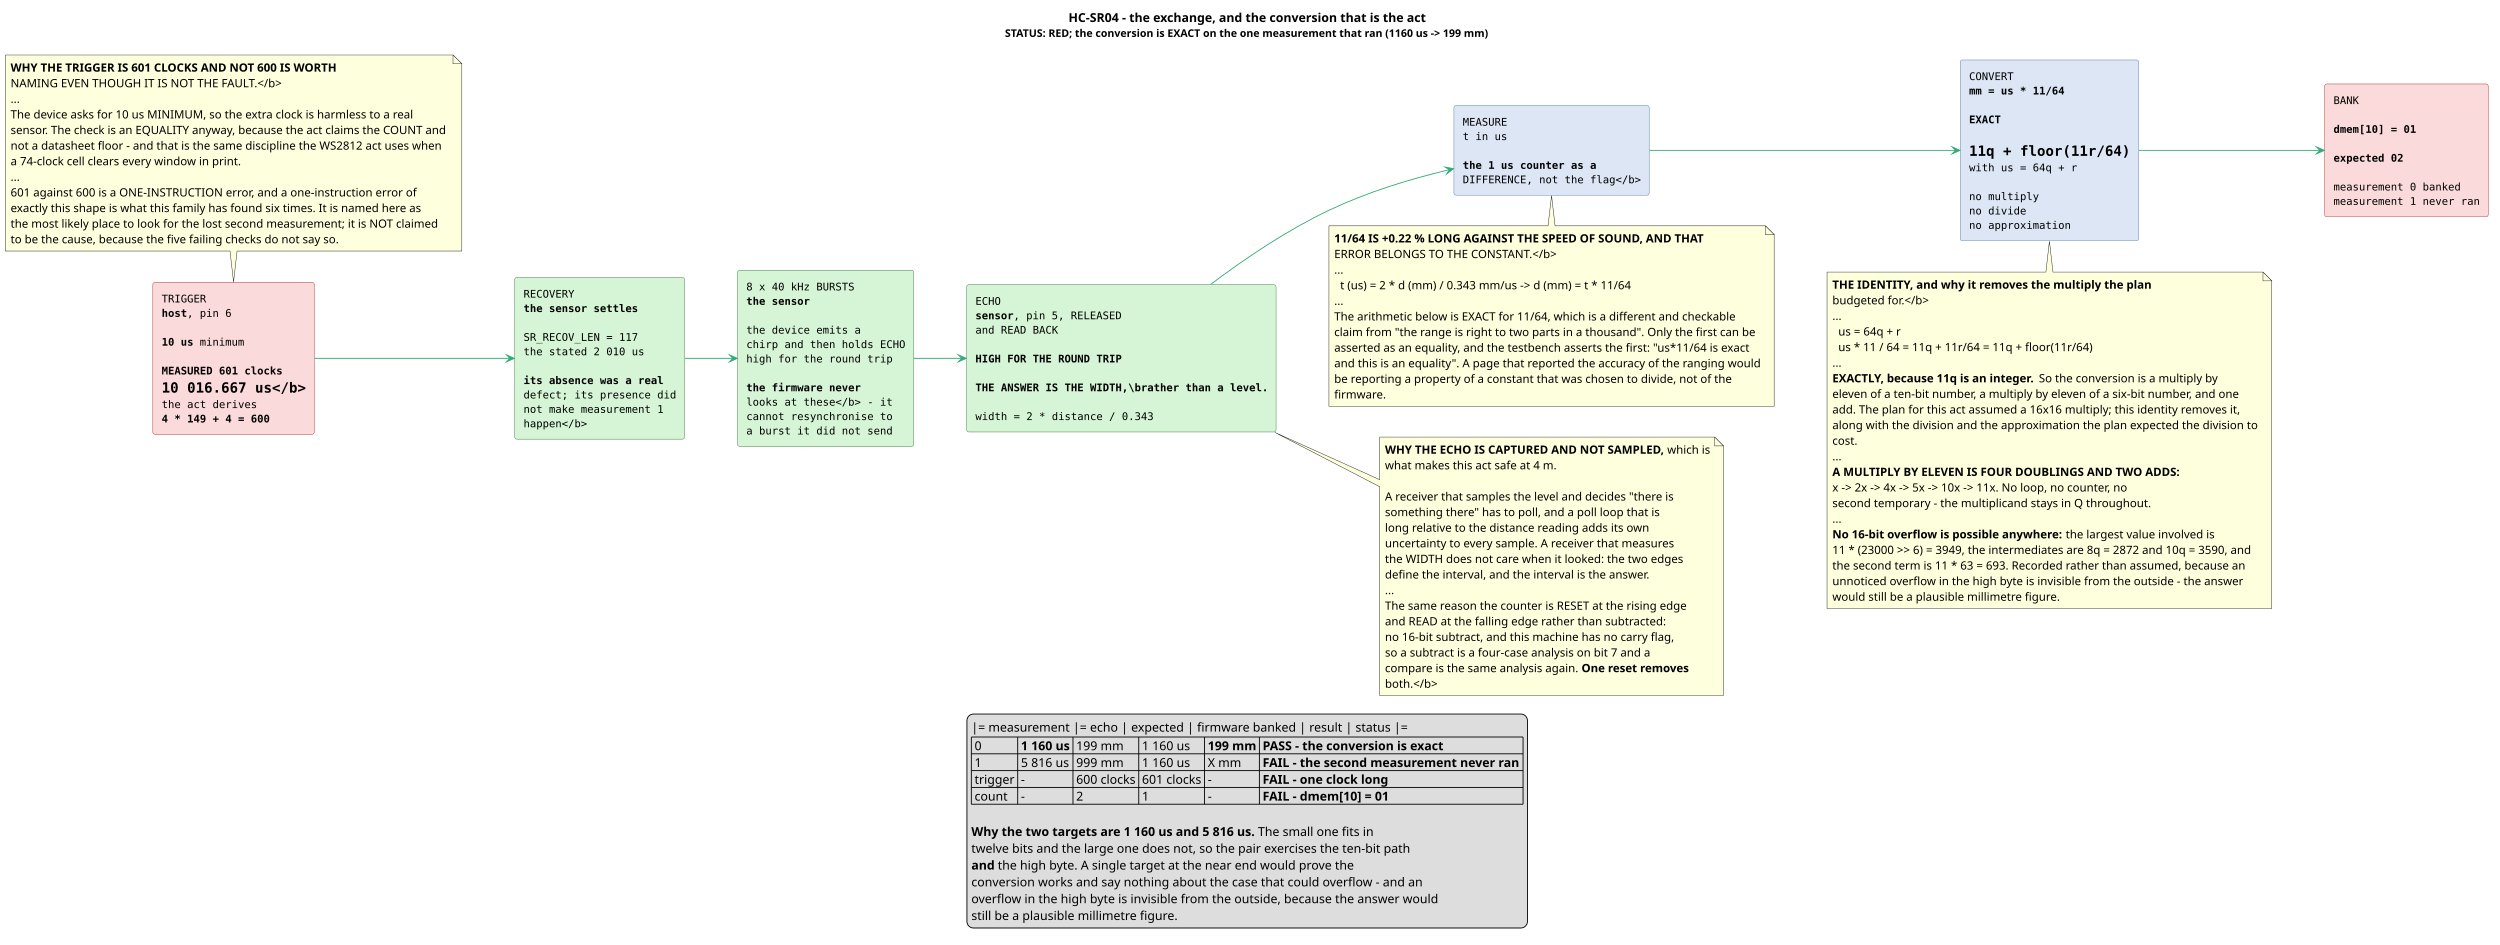
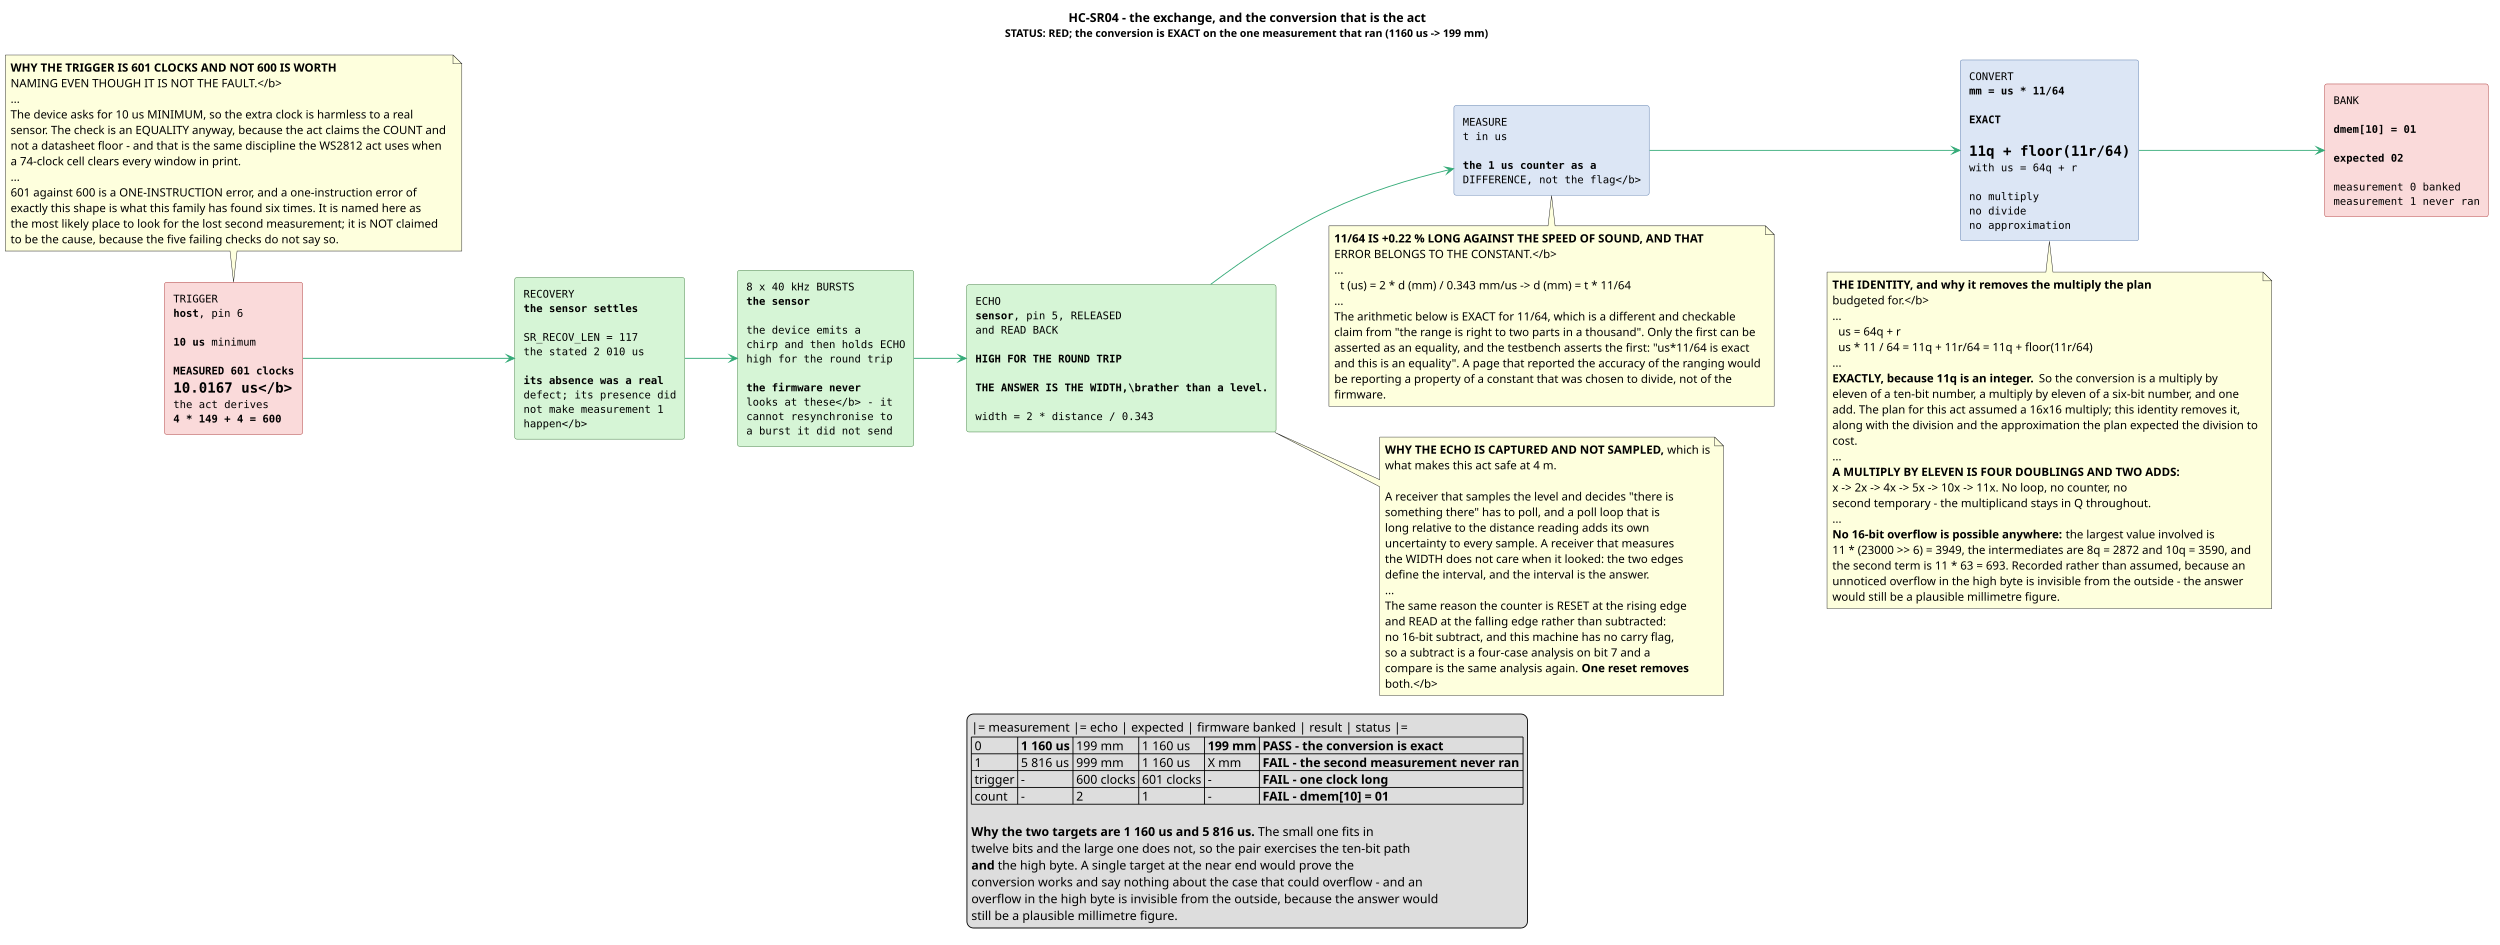
<svg xmlns="http://www.w3.org/2000/svg" version="1.1" data-diagram-type="DESCRIPTION" style="width:2837px;height:1072px;background:#FFFFFF;" width="2837px" height="1072px" viewBox="0 0 2837 1072" zoomAndPan="magnify" preserveAspectRatio="none" contentStyleType="text/css">
  <defs />
  <g font-family="sans-serif" lengthAdjust="spacing">
    <g class="title" data-source-line="10">
      <text x="1212.492" y="24.966" fill="#000" font-size="14" textLength="405.648" font-weight="700">HC-SR04 - the exchange, and the conversion that is the act</text>
      <text x="1140.376" y="41.896" fill="#000" font-size="12" textLength="549.88" font-weight="700">STATUS: RED; the conversion is EXACT on the one measurement that ran (1160 us -&gt; 199 mm)</text>
    </g>
    <g class="entity" data-qualified-name="T" id="ent0001" data-source-line="38">
-       <rect x="173.43" y="320.372" width="183.2" height="172.545" fill="#FADADA" style="stroke:#AA3030;stroke-width:0.5;" rx="2.5" ry="2.5" />
-       <text x="183.43" y="343.2" fill="#000" font-size="12" textLength="50.4" font-family="monospace">TRIGGER</text>
-       <text x="183.43" y="359.544" fill="#000" font-size="12" textLength="28.8" font-weight="700" font-family="monospace">host</text>
-       <text x="212.23" y="359.544" fill="#000" font-size="12" textLength="50.4" font-family="monospace">, pin 6</text>
-       <text x="183.43" y="375.888" fill="#000" font-size="12" font-family="monospace"> </text>
-       <text x="183.43" y="392.232" fill="#000" font-size="12" textLength="36" font-weight="700" font-family="monospace">10 us</text>
-       <text x="226.63" y="392.232" fill="#000" font-size="12" textLength="50.4" font-family="monospace">minimum</text>
-       <text x="183.43" y="408.577" fill="#000" font-size="12" font-family="monospace"> </text>
-       <text x="183.43" y="424.921" fill="#000" font-size="12" textLength="136.801" font-weight="700" font-family="monospace">MEASURED 601 clocks</text>
-       <text x="183.43" y="445.541" fill="#000" font-size="16" textLength="163.2" font-weight="700" font-family="monospace">10 016.667 us&lt;/b&gt;</text>
-       <text x="183.43" y="463.057" fill="#000" font-size="12" textLength="108.001" font-family="monospace">the act derives</text>
-       <text x="183.43" y="479.401" fill="#000" font-size="12" textLength="122.401" font-weight="700" font-family="monospace">4 * 149 + 4 = 600</text>
+       <rect x="186.63" y="320.372" width="156.801" height="172.545" fill="#FADADA" style="stroke:#AA3030;stroke-width:0.5;" rx="2.5" ry="2.5" />
+       <text x="196.63" y="343.2" fill="#000" font-size="12" textLength="50.4" font-family="monospace">TRIGGER</text>
+       <text x="196.63" y="359.544" fill="#000" font-size="12" textLength="28.8" font-weight="700" font-family="monospace">host</text>
+       <text x="225.43" y="359.544" fill="#000" font-size="12" textLength="50.4" font-family="monospace">, pin 6</text>
+       <text x="196.63" y="375.888" fill="#000" font-size="12" font-family="monospace"> </text>
+       <text x="196.63" y="392.232" fill="#000" font-size="12" textLength="36" font-weight="700" font-family="monospace">10 us</text>
+       <text x="239.83" y="392.232" fill="#000" font-size="12" textLength="50.4" font-family="monospace">minimum</text>
+       <text x="196.63" y="408.577" fill="#000" font-size="12" font-family="monospace"> </text>
+       <text x="196.63" y="424.921" fill="#000" font-size="12" textLength="136.801" font-weight="700" font-family="monospace">MEASURED 601 clocks</text>
+       <text x="196.63" y="445.541" fill="#000" font-size="16" textLength="134.4" font-weight="700" font-family="monospace">10.0167 us&lt;/b&gt;</text>
+       <text x="196.63" y="463.057" fill="#000" font-size="12" textLength="108.001" font-family="monospace">the act derives</text>
+       <text x="196.63" y="479.401" fill="#000" font-size="12" textLength="122.401" font-weight="700" font-family="monospace">4 * 149 + 4 = 600</text>
    </g>
    <g class="entity" data-qualified-name="R" id="ent0002" data-source-line="39">
      <rect x="584.07" y="314.922" width="192.801" height="183.441" fill="#D6F5D6" style="stroke:#3A7A3A;stroke-width:0.5;" rx="2.5" ry="2.5" />
      <text x="594.07" y="337.75" fill="#000" font-size="12" textLength="57.6" font-family="monospace">RECOVERY</text>
      <text x="594.07" y="354.094" fill="#000" font-size="12" textLength="129.601" font-weight="700" font-family="monospace">the sensor settles</text>
      <text x="594.07" y="370.438" fill="#000" font-size="12" font-family="monospace"> </text>
      <text x="594.07" y="386.782" fill="#000" font-size="12" textLength="129.601" font-family="monospace">SR_RECOV_LEN = 117</text>
      <text x="594.07" y="403.127" fill="#000" font-size="12" textLength="136.801" font-family="monospace">the stated 2 010 us</text>
      <text x="594.07" y="419.471" fill="#000" font-size="12" font-family="monospace"> </text>
      <text x="594.07" y="435.815" fill="#000" font-size="12" textLength="158.401" font-weight="700" font-family="monospace">its absence was a real</text>
      <text x="594.07" y="452.159" fill="#000" font-size="12" textLength="172.801" font-family="monospace">defect; its presence did</text>
      <text x="594.07" y="468.503" fill="#000" font-size="12" textLength="158.401" font-family="monospace">not make measurement 1</text>
      <text x="594.07" y="484.847" fill="#000" font-size="12" textLength="72.001" font-family="monospace">happen&lt;/b&gt;</text>
    </g>
    <g class="entity" data-qualified-name="B" id="ent0003" data-source-line="40">
      <rect x="836.87" y="306.752" width="200.001" height="199.785" fill="#D6F5D6" style="stroke:#3A7A3A;stroke-width:0.5;" rx="2.5" ry="2.5" />
      <text x="846.87" y="329.58" fill="#000" font-size="12" textLength="122.401" font-family="monospace">8 x 40 kHz BURSTS</text>
      <text x="846.87" y="345.924" fill="#000" font-size="12" textLength="72.001" font-weight="700" font-family="monospace">the sensor</text>
      <text x="846.87" y="362.268" fill="#000" font-size="12" font-family="monospace"> </text>
      <text x="846.87" y="378.612" fill="#000" font-size="12" textLength="129.601" font-family="monospace">the device emits a</text>
      <text x="846.87" y="394.957" fill="#000" font-size="12" textLength="180.001" font-family="monospace">chirp and then holds ECHO</text>
      <text x="846.87" y="411.301" fill="#000" font-size="12" textLength="165.601" font-family="monospace">high for the round trip</text>
      <text x="846.87" y="427.645" fill="#000" font-size="12" font-family="monospace"> </text>
      <text x="846.87" y="443.989" fill="#000" font-size="12" textLength="129.601" font-weight="700" font-family="monospace">the firmware never</text>
      <text x="846.87" y="460.333" fill="#000" font-size="12" textLength="165.601" font-family="monospace">looks at these&lt;/b&gt; - it</text>
      <text x="846.87" y="476.677" fill="#000" font-size="12" textLength="165.601" font-family="monospace">cannot resynchronise to</text>
      <text x="846.87" y="493.021" fill="#000" font-size="12" textLength="165.601" font-family="monospace">a burst it did not send</text>
    </g>
    <g class="entity" data-qualified-name="E" id="ent0004" data-source-line="41">
      <rect x="1096.87" y="323.092" width="351.203" height="167.097" fill="#D6F5D6" style="stroke:#3A7A3A;stroke-width:0.5;" rx="2.5" ry="2.5" />
      <text x="1106.87" y="345.92" fill="#000" font-size="12" textLength="28.8" font-family="monospace">ECHO</text>
      <text x="1106.87" y="362.264" fill="#000" font-size="12" textLength="43.2" font-weight="700" font-family="monospace">sensor</text>
      <text x="1150.07" y="362.264" fill="#000" font-size="12" textLength="122.401" font-family="monospace">, pin 5, RELEASED</text>
      <text x="1106.87" y="378.608" fill="#000" font-size="12" textLength="93.601" font-family="monospace">and READ BACK</text>
      <text x="1106.87" y="394.952" fill="#000" font-size="12" font-family="monospace"> </text>
      <text x="1106.87" y="411.297" fill="#000" font-size="12" textLength="165.601" font-weight="700" font-family="monospace">HIGH FOR THE ROUND TRIP</text>
      <text x="1106.87" y="427.641" fill="#000" font-size="12" font-family="monospace"> </text>
      <text x="1106.87" y="443.985" fill="#000" font-size="12" textLength="331.203" font-weight="700" font-family="monospace">THE ANSWER IS THE WIDTH,\brather than a level.</text>
      <text x="1106.87" y="460.329" fill="#000" font-size="12" font-family="monospace"> </text>
      <text x="1106.87" y="476.673" fill="#000" font-size="12" textLength="201.602" font-family="monospace">width = 2 * distance / 0.343</text>
    </g>
    <g class="entity" data-qualified-name="M" id="ent0005" data-source-line="43">
      <rect x="1649.9" y="119.782" width="221.602" height="101.721" fill="#DCE6F5" style="stroke:#57A;stroke-width:0.5;" rx="2.5" ry="2.5" />
      <text x="1659.9" y="142.61" fill="#000" font-size="12" textLength="50.4" font-family="monospace">MEASURE</text>
      <text x="1659.9" y="158.954" fill="#000" font-size="12" textLength="50.4" font-family="monospace">t in us</text>
      <text x="1659.9" y="175.298" fill="#000" font-size="12" font-family="monospace"> </text>
      <text x="1659.9" y="191.642" fill="#000" font-size="12" textLength="151.201" font-weight="700" font-family="monospace">the 1 us counter as a</text>
      <text x="1659.9" y="207.987" fill="#000" font-size="12" textLength="201.602" font-family="monospace">DIFFERENCE, not the flag&lt;/b&gt;</text>
    </g>
    <g class="entity" data-qualified-name="C" id="ent0006" data-source-line="44">
      <rect x="2224.48" y="68.032" width="202.4" height="205.233" fill="#DCE6F5" style="stroke:#57A;stroke-width:0.5;" rx="2.5" ry="2.5" />
      <text x="2234.48" y="90.86" fill="#000" font-size="12" textLength="50.4" font-family="monospace">CONVERT</text>
      <text x="2234.48" y="107.204" fill="#000" font-size="12" textLength="108.001" font-weight="700" font-family="monospace">mm = us * 11/64</text>
      <text x="2234.48" y="123.548" fill="#000" font-size="12" font-family="monospace"> </text>
      <text x="2234.48" y="139.892" fill="#000" font-size="12" textLength="36" font-weight="700" font-family="monospace">EXACT</text>
      <text x="2234.48" y="156.237" fill="#000" font-size="12" font-family="monospace"> </text>
      <text x="2234.48" y="176.857" fill="#000" font-size="16" textLength="182.4" font-weight="700" font-family="monospace">11q + floor(11r/64)</text>
      <text x="2234.48" y="194.373" fill="#000" font-size="12" textLength="122.401" font-family="monospace">with us = 64q + r</text>
      <text x="2234.48" y="210.717" fill="#000" font-size="12" font-family="monospace"> </text>
      <text x="2234.48" y="227.061" fill="#000" font-size="12" textLength="79.201" font-family="monospace">no multiply</text>
      <text x="2234.48" y="243.405" fill="#000" font-size="12" textLength="64.801" font-family="monospace">no divide</text>
      <text x="2234.48" y="259.749" fill="#000" font-size="12" textLength="115.201" font-family="monospace">no approximation</text>
    </g>
    <g class="entity" data-qualified-name="K" id="ent0007" data-source-line="45">
      <rect x="2638.03" y="95.272" width="185.601" height="150.753" fill="#FADADA" style="stroke:#AA3030;stroke-width:0.5;" rx="2.5" ry="2.5" />
      <text x="2648.03" y="118.1" fill="#000" font-size="12" textLength="28.8" font-family="monospace">BANK</text>
      <text x="2648.03" y="134.444" fill="#000" font-size="12" font-family="monospace"> </text>
      <text x="2648.03" y="150.788" fill="#000" font-size="12" textLength="93.601" font-weight="700" font-family="monospace">dmem[10] = 01</text>
      <text x="2648.03" y="167.132" fill="#000" font-size="12" font-family="monospace"> </text>
      <text x="2648.03" y="183.477" fill="#000" font-size="12" textLength="79.201" font-weight="700" font-family="monospace">expected 02</text>
      <text x="2648.03" y="199.821" fill="#000" font-size="12" font-family="monospace"> </text>
      <text x="2648.03" y="216.165" fill="#000" font-size="12" textLength="144.001" font-family="monospace">measurement 0 banked</text>
      <text x="2648.03" y="232.509" fill="#000" font-size="12" textLength="165.601" font-family="monospace">measurement 1 never ran</text>
    </g>
    <g class="entity" data-qualified-name="GMN14" id="ent0015" data-source-line="55">
      <path d="M6,62.412 L6,284.884 A0,0 0 0 0 6,284.884 L261.03,284.884 L265.03,320.182 L269.03,284.884 L524.068,284.884 A0,0 0 0 0 524.068,284.884 L524.068,72.412 L514.068,62.412 L6,62.412 A0,0 0 0 0 6,62.412" style="stroke:#181818;stroke-width:0.5;" fill="#FEFFDD" />
      <path d="M514.068,62.412 L514.068,72.412 L524.068,72.412 L514.068,62.412" style="stroke:#181818;stroke-width:0.5;" fill="#FEFFDD" />
      <text x="12" y="81.309" fill="#000" font-size="13" textLength="370.253" font-weight="700">WHY THE TRIGGER IS 601 CLOCKS AND NOT 600 IS WORTH</text>
      <text x="12" y="99.015" fill="#000" font-size="13" textLength="309.452">NAMING EVEN THOUGH IT IS NOT THE FAULT.&lt;/b&gt;</text>
      <text x="12" y="116.721" fill="#000" font-size="13" textLength="10.452">...</text>
      <text x="12" y="134.427" fill="#000" font-size="13" textLength="457.86">The device asks for 10 us MINIMUM, so the extra clock is harmless to a real</text>
      <text x="12" y="152.133" fill="#000" font-size="13" textLength="497.068">sensor. The check is an EQUALITY anyway, because the act claims the COUNT and</text>
      <text x="12" y="169.839" fill="#000" font-size="13" textLength="489.203">not a datasheet floor - and that is the same discipline the WS2812 act uses when</text>
      <text x="12" y="187.545" fill="#000" font-size="13" textLength="262.015">a 74-clock cell clears every window in print.</text>
      <text x="12" y="205.251" fill="#000" font-size="13" textLength="10.452">...</text>
      <text x="12" y="222.957" fill="#000" font-size="13" textLength="463.489">601 against 600 is a ONE-INSTRUCTION error, and a one-instruction error of</text>
      <text x="12" y="240.663" fill="#000" font-size="13" textLength="466.427">exactly this shape is what this family has found six times. It is named here as</text>
      <text x="12" y="258.369" fill="#000" font-size="13" textLength="485.732">the most likely place to look for the lost second measurement; it is NOT claimed</text>
      <text x="12" y="276.075" fill="#000" font-size="13" textLength="372.437">to be the cause, because the five failing checks do not say so.</text>
    </g>
    <g class="entity" data-qualified-name="GMN17" id="ent0018" data-source-line="70">
      <path d="M1565.65,495.992 L1565.65,544.322 L1446.61,490.682 L1565.65,552.322 L1565.65,789.288 A0,0 0 0 0 1565.65,789.288 L1955.746,789.288 A0,0 0 0 0 1955.746,789.288 L1955.746,505.992 L1945.746,495.992 L1565.65,495.992 A0,0 0 0 0 1565.65,495.992" style="stroke:#181818;stroke-width:0.5;" fill="#FEFFDD" />
      <path d="M1945.746,495.992 L1945.746,505.992 L1955.746,505.992 L1945.746,495.992" style="stroke:#181818;stroke-width:0.5;" fill="#FEFFDD" />
      <text x="1571.65" y="514.889" fill="#000" font-size="13" textLength="316.875" font-weight="700">WHY THE ECHO IS CAPTURED AND NOT SAMPLED,</text>
      <text x="1891.905" y="514.889" fill="#000" font-size="13" textLength="48.841">which is</text>
      <text x="1571.65" y="532.595" fill="#000" font-size="13" textLength="194.766">what makes this act safe at 4 m.</text>
      <text x="1571.65" y="550.301" fill="#000" font-size="13"> </text>
      <text x="1571.65" y="568.007" fill="#000" font-size="13" textLength="328.432">A receiver that samples the level and decides "there is</text>
      <text x="1571.65" y="585.713" fill="#000" font-size="13" textLength="312.273">something there" has to poll, and a poll loop that is</text>
      <text x="1571.65" y="603.419" fill="#000" font-size="13" textLength="300.677">long relative to the distance reading adds its own</text>
      <text x="1571.65" y="621.125" fill="#000" font-size="13" textLength="328.952">uncertainty to every sample. A receiver that measures</text>
      <text x="1571.65" y="638.831" fill="#000" font-size="13" textLength="339.17">the WIDTH does not care when it looked: the two edges</text>
      <text x="1571.65" y="656.537" fill="#000" font-size="13" textLength="302.146">define the interval, and the interval is the answer.</text>
      <text x="1571.65" y="674.243" fill="#000" font-size="13" textLength="10.452">...</text>
      <text x="1571.65" y="691.949" fill="#000" font-size="13" textLength="342.667">The same reason the counter is RESET at the rising edge</text>
      <text x="1571.65" y="709.655" fill="#000" font-size="13" textLength="319.527">and READ at the falling edge rather than subtracted:</text>
      <text x="1571.65" y="727.361" fill="#000" font-size="13" textLength="328.471">no 16-bit subtract, and this machine has no carry flag,</text>
      <text x="1571.65" y="745.067" fill="#000" font-size="13" textLength="301.405">so a subtract is a four-case analysis on bit 7 and a</text>
      <text x="1571.65" y="762.773" fill="#000" font-size="13" textLength="219.661">compare is the same analysis again.</text>
      <text x="1794.691" y="762.773" fill="#000" font-size="13" textLength="122.837" font-weight="700">One reset removes</text>
      <text x="1571.65" y="780.479" fill="#000" font-size="13" textLength="59.774">both.&lt;/b&gt;</text>
    </g>
    <g class="entity" data-qualified-name="GMN20" id="ent0021" data-source-line="89">
      <path d="M2073.32,308.732 L2073.32,690.558 A0,0 0 0 0 2073.32,690.558 L2578.024,690.558 A0,0 0 0 0 2578.024,690.558 L2578.024,318.732 L2568.024,308.732 L2329.68,308.732 L2325.68,273.752 L2321.68,308.732 L2073.32,308.732 A0,0 0 0 0 2073.32,308.732" style="stroke:#181818;stroke-width:0.5;" fill="#FEFFDD" />
      <path d="M2568.024,308.732 L2568.024,318.732 L2578.024,318.732 L2568.024,308.732" style="stroke:#181818;stroke-width:0.5;" fill="#FEFFDD" />
      <text x="2079.32" y="327.629" fill="#000" font-size="13" textLength="362.609" font-weight="700">THE IDENTITY, and why it removes the multiply the plan</text>
      <text x="2079.32" y="345.335" fill="#000" font-size="13" textLength="111.644">budgeted for.&lt;/b&gt;</text>
      <text x="2079.32" y="363.041" fill="#000" font-size="13" textLength="10.452">...</text>
      <text x="2086.08" y="380.747" fill="#000" font-size="13" textLength="70.889">us = 64q + r</text>
      <text x="2086.08" y="398.453" fill="#000" font-size="13" textLength="302.185">us * 11 / 64  =  11q + 11r/64  =  11q + floor(11r/64)</text>
      <text x="2079.32" y="416.159" fill="#000" font-size="13" textLength="10.452">...</text>
      <text x="2079.32" y="433.865" fill="#000" font-size="13" textLength="230.971" font-weight="700">EXACTLY, because 11q is an integer.</text>
      <text x="2313.671" y="433.865" fill="#000" font-size="13" textLength="203.333">So the conversion is a multiply by</text>
      <text x="2079.32" y="451.571" fill="#000" font-size="13" textLength="466.375">eleven of a ten-bit number, a multiply by eleven of a six-bit number, and one</text>
      <text x="2079.32" y="469.277" fill="#000" font-size="13" textLength="463.255">add. The plan for this act assumed a 16x16 multiply; this identity removes it,</text>
      <text x="2079.32" y="486.983" fill="#000" font-size="13" textLength="483.704">along with the division and the approximation the plan expected the division to</text>
      <text x="2079.32" y="504.689" fill="#000" font-size="13" textLength="28.509">cost.</text>
      <text x="2079.32" y="522.395" fill="#000" font-size="13" textLength="10.452">...</text>
      <text x="2079.32" y="540.101" fill="#000" font-size="13" textLength="393.731" font-weight="700">A MULTIPLY BY ELEVEN IS FOUR DOUBLINGS AND TWO ADDS:</text>
      <text x="2079.32" y="557.807" fill="#000" font-size="13" textLength="336.765">x -&gt; 2x -&gt; 4x -&gt; 5x -&gt; 10x -&gt; 11x. No loop, no counter, no</text>
      <text x="2079.32" y="575.513" fill="#000" font-size="13" textLength="362.245">second temporary - the multiplicand stays in Q throughout.</text>
      <text x="2079.32" y="593.219" fill="#000" font-size="13" textLength="10.452">...</text>
      <text x="2079.32" y="610.925" fill="#000" font-size="13" textLength="261.417" font-weight="700">No 16-bit overflow is possible anywhere:</text>
      <text x="2344.117" y="610.925" fill="#000" font-size="13" textLength="169.182">the largest value involved is</text>
      <text x="2079.32" y="628.631" fill="#000" font-size="13" textLength="475.449">11 * (23000 &gt;&gt; 6) = 3949, the intermediates are 8q = 2872 and 10q = 3590, and</text>
      <text x="2079.32" y="646.337" fill="#000" font-size="13" textLength="469.222">the second term is 11 * 63 = 693. Recorded rather than assumed, because an</text>
      <text x="2079.32" y="664.043" fill="#000" font-size="13" textLength="467.441">unnoticed overflow in the high byte is invisible from the outside - the answer</text>
      <text x="2079.32" y="681.749" fill="#000" font-size="13" textLength="258.778">would still be a plausible millimetre figure.</text>
    </g>
    <g class="entity" data-qualified-name="GMN23" id="ent0024" data-source-line="113">
      <path d="M1508.07,256.262 L1508.07,461.028 A0,0 0 0 0 1508.07,461.028 L2013.32,461.028 A0,0 0 0 0 2013.32,461.028 L2013.32,266.262 L2003.32,256.262 L1764.7,256.262 L1760.7,221.892 L1756.7,256.262 L1508.07,256.262 A0,0 0 0 0 1508.07,256.262" style="stroke:#181818;stroke-width:0.5;" fill="#FEFFDD" />
      <path d="M2003.32,256.262 L2003.32,266.262 L2013.32,266.262 L2003.32,256.262" style="stroke:#181818;stroke-width:0.5;" fill="#FEFFDD" />
      <text x="1514.07" y="275.159" fill="#000" font-size="13" textLength="420.433" font-weight="700">11/64 IS +0.22 % LONG AGAINST THE SPEED OF SOUND, AND THAT</text>
      <text x="1514.07" y="292.865" fill="#000" font-size="13" textLength="254.969">ERROR BELONGS TO THE CONSTANT.&lt;/b&gt;</text>
      <text x="1514.07" y="310.571" fill="#000" font-size="13" textLength="10.452">...</text>
      <text x="1520.83" y="328.277" fill="#000" font-size="13" textLength="343.564">t (us) = 2 * d (mm) / 0.343 mm/us   -&gt;   d (mm) = t * 11/64</text>
      <text x="1514.07" y="345.983" fill="#000" font-size="13" textLength="10.452">...</text>
      <text x="1514.07" y="363.689" fill="#000" font-size="13" textLength="456.274">The arithmetic below is EXACT for 11/64, which is a different and checkable</text>
      <text x="1514.07" y="381.395" fill="#000" font-size="13" textLength="478.543">claim from "the range is right to two parts in a thousand". Only the first can be</text>
      <text x="1514.07" y="399.101" fill="#000" font-size="13" textLength="472.355">asserted as an equality, and the testbench asserts the first: "us*11/64 is exact</text>
      <text x="1514.07" y="416.807" fill="#000" font-size="13" textLength="484.25">and this is an equality". A page that reported the accuracy of the ranging would</text>
      <text x="1514.07" y="434.513" fill="#000" font-size="13" textLength="451.75">be reporting a property of a constant that was chosen to divide, not of the</text>
      <text x="1514.07" y="452.219" fill="#000" font-size="13" textLength="59.046">firmware.</text>
    </g>
    <g class="link" data-entity-1="ent0001" data-entity-2="ent0002" id="lnk8" data-source-line="47" data-link-type="dependency">
-       <path d="M357.02,406.642 C424.18,406.642 510.4,406.642 578.67,406.642" style="stroke:#3A7;stroke-width:1;" fill="none" id="T-to-R" />
-       <polygon points="583.67,406.642,574.67,402.642,578.67,406.642,574.67,410.642,583.67,406.642" fill="#3A7" style="stroke:#3A7;stroke-width:1;stroke-linejoin:miter;stroke-miterlimit:10;" />
+       <path d="M343.8,406.642 C411.87,406.642 505.99,406.642 578.88,406.642" style="stroke:#3A7;stroke-width:1;" fill="none" id="T-to-R" />
+       <polygon points="583.88,406.642,574.88,402.642,578.88,406.642,574.88,410.642,583.88,406.642" fill="#3A7" style="stroke:#3A7;stroke-width:1;stroke-linejoin:miter;stroke-miterlimit:10;" />
    </g>
    <g class="link" data-entity-1="ent0002" data-entity-2="ent0003" id="lnk9" data-source-line="48" data-link-type="dependency">
      <path d="M777.28,406.642 C796.72,406.642 812.2,406.642 831.75,406.642" style="stroke:#3A7;stroke-width:1;" fill="none" id="R-to-B" />
      <polygon points="836.75,406.642,827.75,402.642,831.75,406.642,827.75,410.642,836.75,406.642" fill="#3A7" style="stroke:#3A7;stroke-width:1;stroke-linejoin:miter;stroke-miterlimit:10;" />
    </g>
    <g class="link" data-entity-1="ent0003" data-entity-2="ent0004" id="lnk10" data-source-line="49" data-link-type="dependency">
      <path d="M1037.06,406.642 C1055.88,406.642 1071.09,406.642 1091.45,406.642" style="stroke:#3A7;stroke-width:1;" fill="none" id="B-to-E" />
      <polygon points="1096.45,406.642,1087.45,402.642,1091.45,406.642,1087.45,410.642,1096.45,406.642" fill="#3A7" style="stroke:#3A7;stroke-width:1;stroke-linejoin:miter;stroke-miterlimit:10;" />
    </g>
    <g class="link" data-entity-1="ent0004" data-entity-2="ent0005" id="lnk11" data-source-line="50" data-link-type="dependency">
      <path d="M1373.88,322.682 C1413.68,292.722 1461.11,260.912 1508.07,238.642 C1552.44,217.612 1599.537,203.354 1644.677,192.564" style="stroke:#3A7;stroke-width:1;" fill="none" id="E-to-M" />
      <polygon points="1649.54,191.402,1639.857,189.604,1644.677,192.564,1641.717,197.385,1649.54,191.402" fill="#3A7" style="stroke:#3A7;stroke-width:1;stroke-linejoin:miter;stroke-miterlimit:10;" />
    </g>
    <g class="link" data-entity-1="ent0005" data-entity-2="ent0006" id="lnk12" data-source-line="51" data-link-type="dependency">
      <path d="M1871.92,170.642 C1974.19,170.642 2120.13,170.642 2219.17,170.642" style="stroke:#3A7;stroke-width:1;" fill="none" id="M-to-C" />
      <polygon points="2224.17,170.642,2215.17,166.642,2219.17,170.642,2215.17,174.642,2224.17,170.642" fill="#3A7" style="stroke:#3A7;stroke-width:1;stroke-linejoin:miter;stroke-miterlimit:10;" />
    </g>
    <g class="link" data-entity-1="ent0006" data-entity-2="ent0007" id="lnk13" data-source-line="52" data-link-type="dependency">
      <path d="M2427.37,170.642 C2491.86,170.642 2569.9,170.642 2632.65,170.642" style="stroke:#3A7;stroke-width:1;" fill="none" id="C-to-K" />
      <polygon points="2637.65,170.642,2628.65,166.642,2632.65,170.642,2628.65,174.642,2637.65,170.642" fill="#3A7" style="stroke:#3A7;stroke-width:1;stroke-linejoin:miter;stroke-miterlimit:10;" />
    </g>
    <g class="legend" data-source-line="126">
      <rect x="1097.263" y="810.288" width="636.106" height="242.815" fill="#DDD" style="stroke:#000;stroke-width:1;" rx="7.5" ry="7.5" />
      <text x="1102.263" y="830.254" fill="#000" font-size="14" textLength="496.396">|= measurement |= echo | expected | firmware banked | result | status |=</text>
      <text x="1105.903" y="851.322" fill="#000" font-size="14">0</text>
      <text x="1154.889" y="851.322" fill="#000" font-size="14"> </text>
      <text x="1158.529" y="851.322" fill="#000" font-size="14" textLength="55.44" font-weight="700">1 160 us</text>
      <text x="1213.968" y="851.322" fill="#000" font-size="14"> </text>
      <text x="1221.248" y="851.322" fill="#000" font-size="14" textLength="53.844">199 mm</text>
      <text x="1295.896" y="851.322" fill="#000" font-size="14" textLength="54.67">1 160 us</text>
      <text x="1366.904" y="851.322" fill="#000" font-size="14"> </text>
      <text x="1370.544" y="851.322" fill="#000" font-size="14" textLength="54.964" font-weight="700">199 mm</text>
      <text x="1425.508" y="851.322" fill="#000" font-size="14"> </text>
      <text x="1429.148" y="851.322" fill="#000" font-size="14"> </text>
      <text x="1432.788" y="851.322" fill="#000" font-size="14" textLength="206.121" font-weight="700">PASS - the conversion is exact</text>
      <text x="1638.909" y="851.322" fill="#000" font-size="14"> </text>
      <text x="1105.903" y="870.39" fill="#000" font-size="14">1</text>
      <text x="1158.529" y="870.39" fill="#000" font-size="14" textLength="54.67">5 816 us</text>
      <text x="1221.248" y="870.39" fill="#000" font-size="14" textLength="53.844">999 mm</text>
      <text x="1295.896" y="870.39" fill="#000" font-size="14" textLength="54.67">1 160 us</text>
      <text x="1370.544" y="870.39" fill="#000" font-size="14" textLength="38.024">X mm</text>
      <text x="1429.148" y="870.39" fill="#000" font-size="14"> </text>
      <text x="1432.788" y="870.39" fill="#000" font-size="14" textLength="291.941" font-weight="700">FAIL - the second measurement never ran</text>
      <text x="1724.728" y="870.39" fill="#000" font-size="14"> </text>
      <text x="1105.903" y="889.458" fill="#000" font-size="14" textLength="45.346">trigger</text>
      <text x="1158.529" y="889.458" fill="#000" font-size="14">-</text>
      <text x="1221.248" y="889.458" fill="#000" font-size="14" textLength="67.368">600 clocks</text>
      <text x="1295.896" y="889.458" fill="#000" font-size="14" textLength="67.368">601 clocks</text>
      <text x="1370.544" y="889.458" fill="#000" font-size="14">-</text>
      <text x="1429.148" y="889.458" fill="#000" font-size="14"> </text>
      <text x="1432.788" y="889.458" fill="#000" font-size="14" textLength="142.813" font-weight="700">FAIL - one clock long</text>
      <text x="1575.601" y="889.458" fill="#000" font-size="14"> </text>
      <text x="1105.903" y="908.526" fill="#000" font-size="14" textLength="37.548">count</text>
      <text x="1158.529" y="908.526" fill="#000" font-size="14">-</text>
      <text x="1221.248" y="908.526" fill="#000" font-size="14">2</text>
      <text x="1295.896" y="908.526" fill="#000" font-size="14">1</text>
      <text x="1370.544" y="908.526" fill="#000" font-size="14">-</text>
      <text x="1429.148" y="908.526" fill="#000" font-size="14"> </text>
      <text x="1432.788" y="908.526" fill="#000" font-size="14" textLength="143.499" font-weight="700">FAIL - dmem[10] = 01</text>
      <text x="1576.287" y="908.526" fill="#000" font-size="14"> </text>
      <line x1="1102.263" y1="836.356" x2="1728.368" y2="836.356" style="stroke:#000;stroke-width:1;" />
      <line x1="1102.263" y1="855.424" x2="1728.368" y2="855.424" style="stroke:#000;stroke-width:1;" />
      <line x1="1102.263" y1="874.492" x2="1728.368" y2="874.492" style="stroke:#000;stroke-width:1;" />
      <line x1="1102.263" y1="893.56" x2="1728.368" y2="893.56" style="stroke:#000;stroke-width:1;" />
      <line x1="1102.263" y1="912.628" x2="1728.368" y2="912.628" style="stroke:#000;stroke-width:1;" />
      <line x1="1102.263" y1="836.356" x2="1102.263" y2="912.628" style="stroke:#000;stroke-width:1;" />
      <line x1="1154.889" y1="836.356" x2="1154.889" y2="912.628" style="stroke:#000;stroke-width:1;" />
      <line x1="1217.608" y1="836.356" x2="1217.608" y2="912.628" style="stroke:#000;stroke-width:1;" />
      <line x1="1292.256" y1="836.356" x2="1292.256" y2="912.628" style="stroke:#000;stroke-width:1;" />
      <line x1="1366.904" y1="836.356" x2="1366.904" y2="912.628" style="stroke:#000;stroke-width:1;" />
      <line x1="1429.148" y1="836.356" x2="1429.148" y2="912.628" style="stroke:#000;stroke-width:1;" />
      <line x1="1728.368" y1="836.356" x2="1728.368" y2="912.628" style="stroke:#000;stroke-width:1;" />
      <text x="1102.263" y="929.594" fill="#000" font-size="14"> </text>
      <text x="1102.263" y="948.662" fill="#000" font-size="14" textLength="321.635" font-weight="700">Why the two targets are 1 160 us and 5 816 us.</text>
      <text x="1427.538" y="948.662" fill="#000" font-size="14" textLength="131.235">The small one fits in</text>
      <text x="1102.263" y="967.73" fill="#000" font-size="14" textLength="499.028">twelve bits and the large one does not, so the pair exercises the ten-bit path</text>
      <text x="1102.263" y="986.798" fill="#000" font-size="14" textLength="26.334" font-weight="700">and</text>
      <text x="1132.237" y="986.798" fill="#000" font-size="14" textLength="405.214">the high byte. A single target at the near end would prove the</text>
      <text x="1102.263" y="1005.865" fill="#000" font-size="14" textLength="512.734">conversion works and say nothing about the case that could overflow - and an</text>
      <text x="1102.263" y="1024.933" fill="#000" font-size="14" textLength="531.004">overflow in the high byte is invisible from the outside, because the answer would</text>
      <text x="1102.263" y="1044.001" fill="#000" font-size="14" textLength="234.695">still be a plausible millimetre figure.</text>
    </g>
  </g>
</svg>
